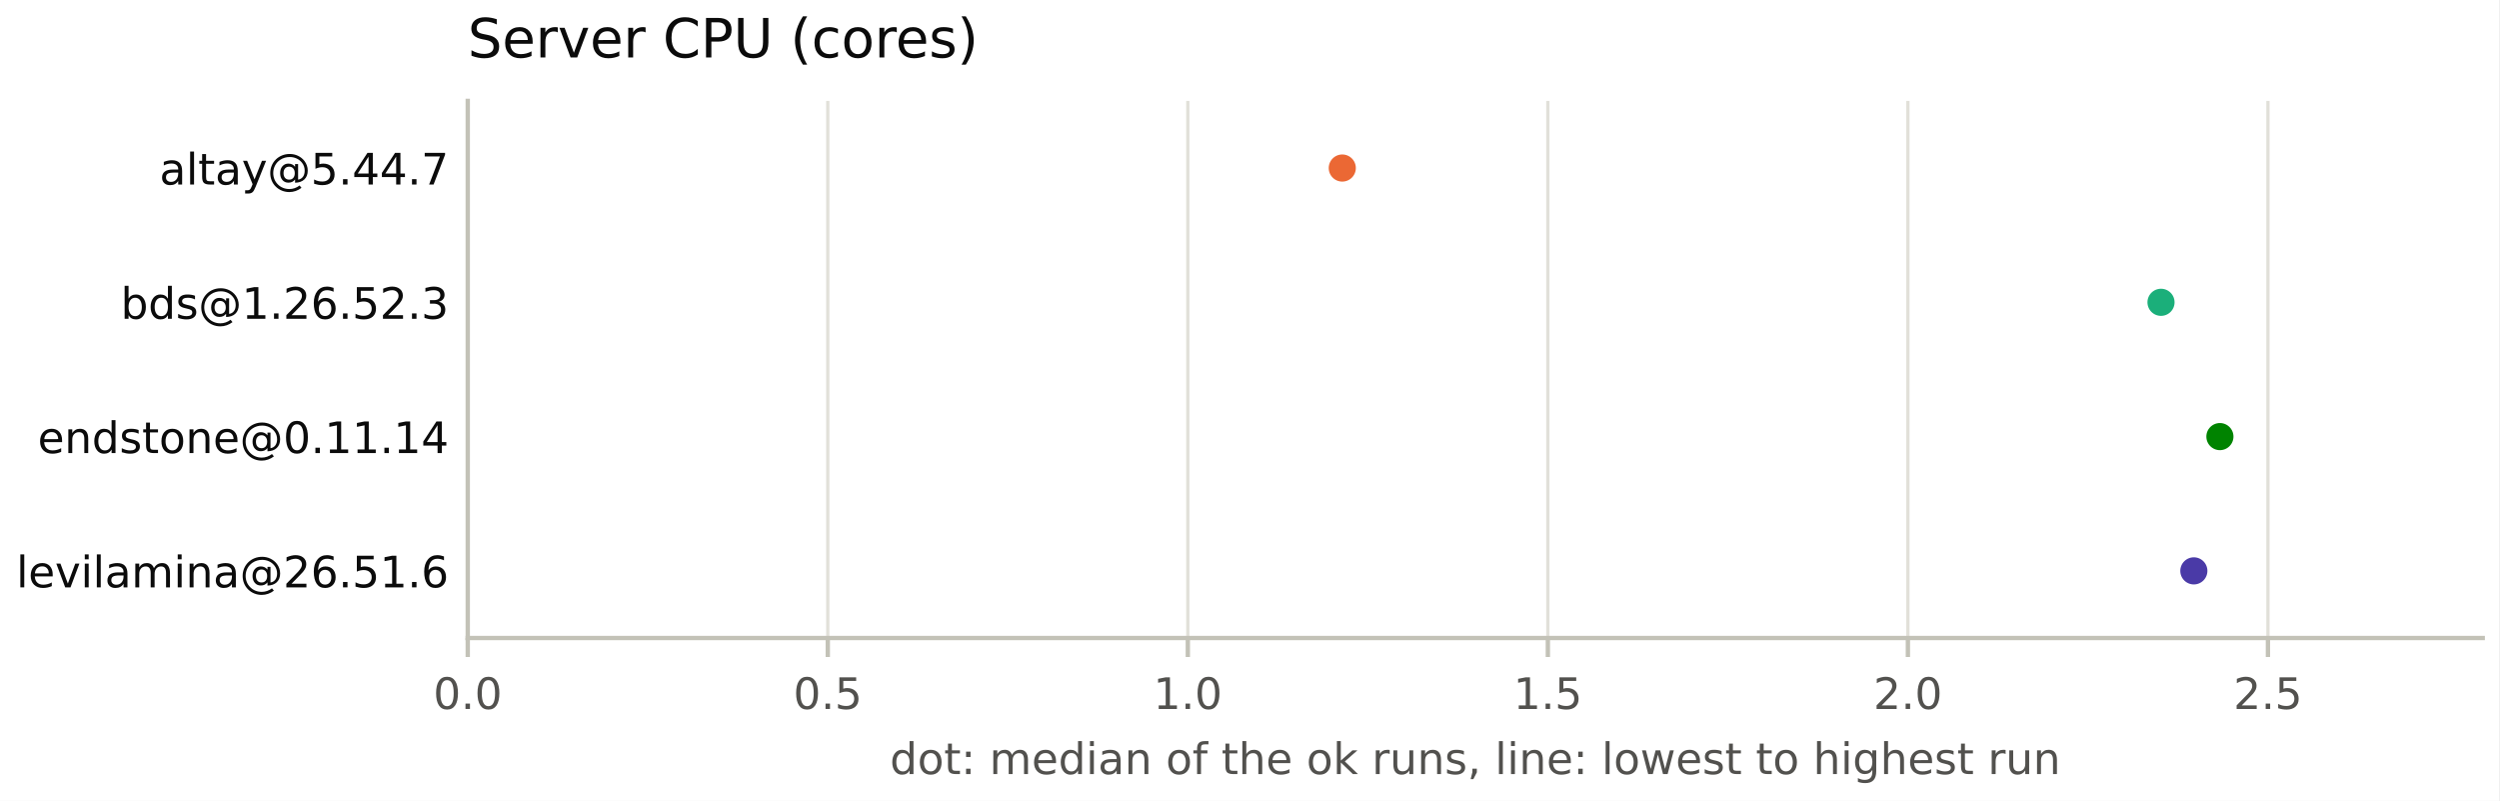
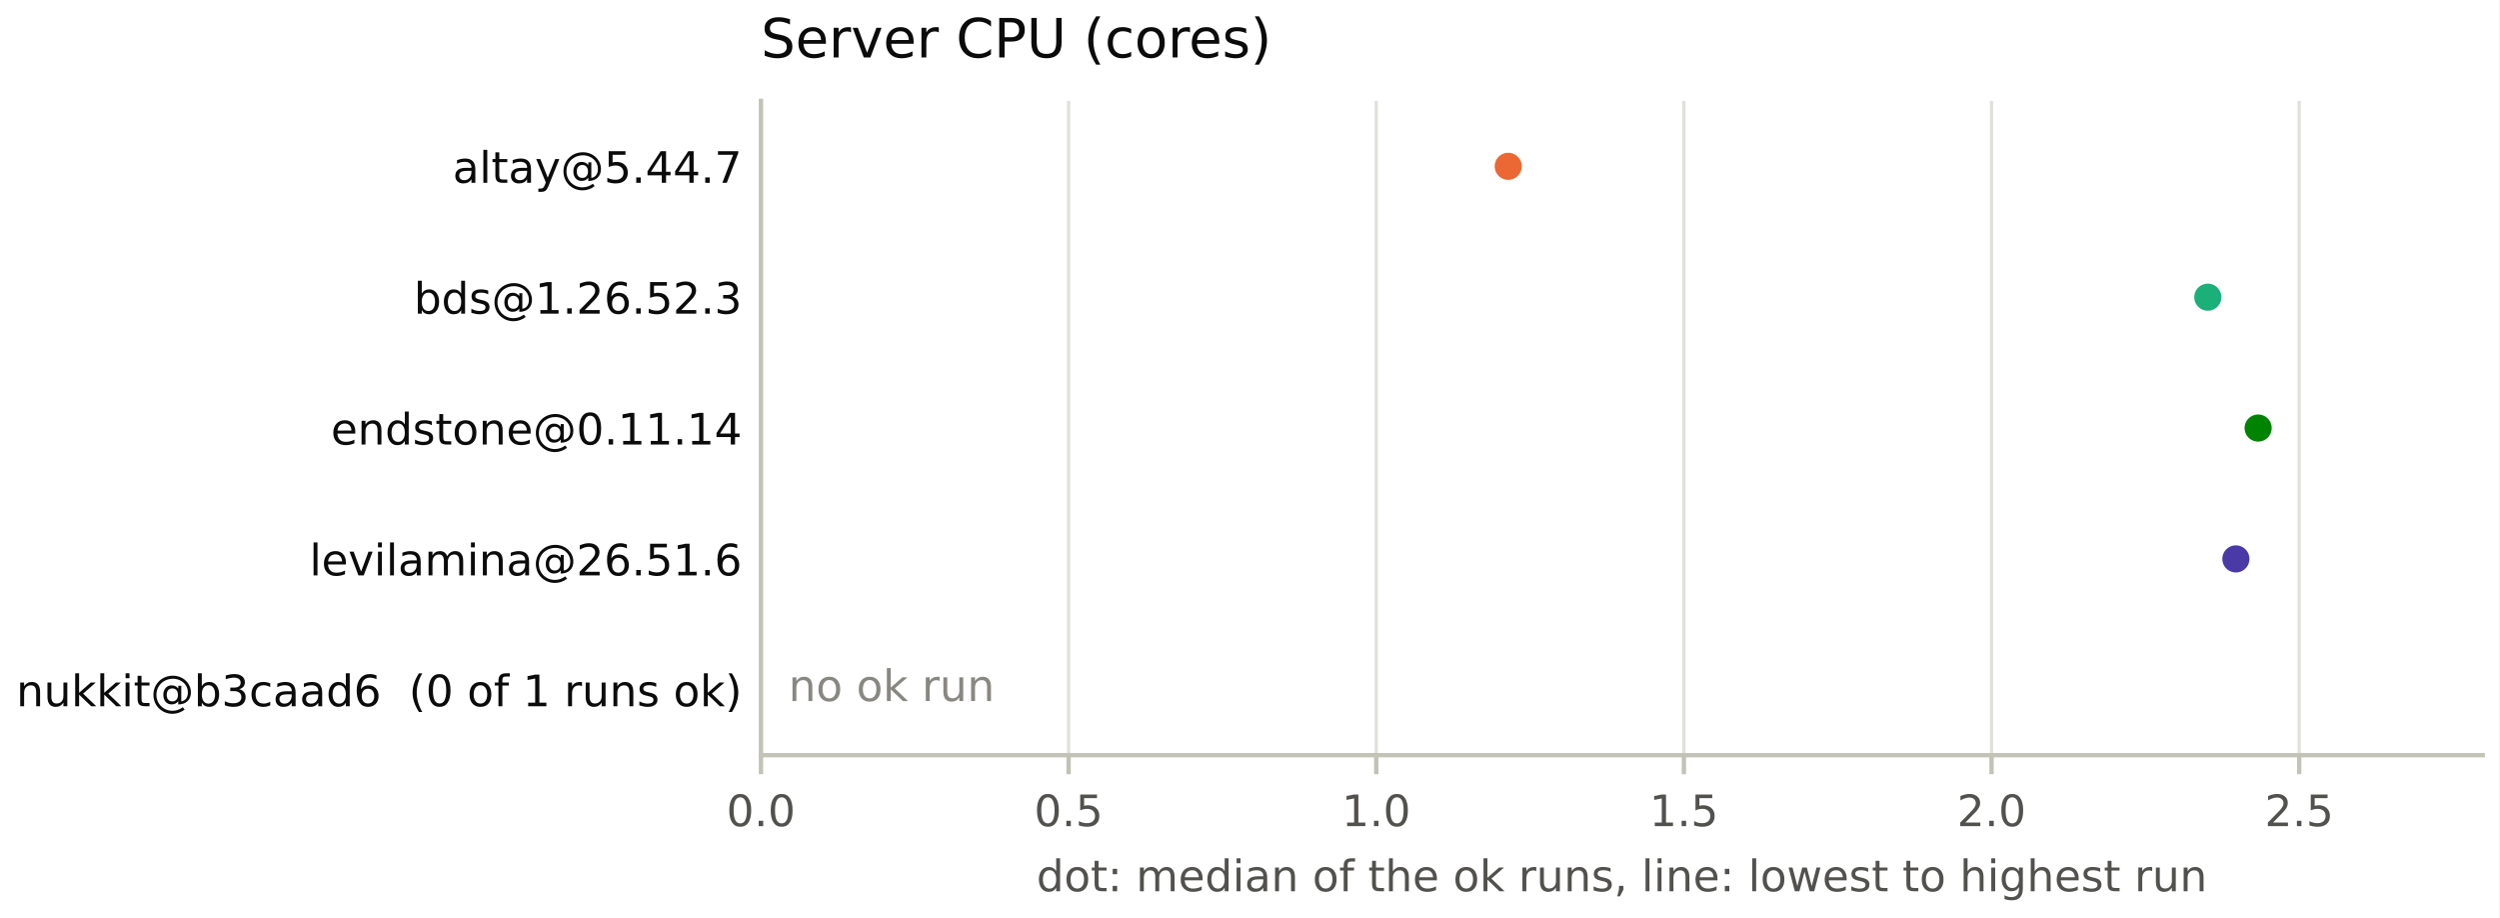
- <svg xmlns="http://www.w3.org/2000/svg" xmlns:xlink="http://www.w3.org/1999/xlink" width="460.8pt" height="147.6pt" viewBox="0 0 460.8 147.6" version="1.1">
+ <svg xmlns="http://www.w3.org/2000/svg" xmlns:xlink="http://www.w3.org/1999/xlink" width="460.8pt" height="169.2pt" viewBox="0 0 460.8 169.2" version="1.1">
  <defs>
    <style type="text/css">*{stroke-linejoin: round; stroke-linecap: butt}</style>
  </defs>
  <g id="figure_1">
    <g id="patch_1">
-       <path d="M 0 147.6  L 460.8 147.6  L 460.8 0  L 0 0  z " style="fill: #ffffff" />
+       <path d="M 0 169.2  L 460.8 169.2  L 460.8 0  L 0 0  z " style="fill: #ffffff" />
    </g>
    <g id="axes_1">
      <g id="patch_2">
-         <path d="M 86.25 117.599  L 457.8 117.599  L 457.8 18.598  L 86.25 18.598  z " style="fill: #ffffff" />
+         <path d="M 140.318 139.199  L 457.8 139.199  L 457.8 18.598  L 140.318 18.598  z " style="fill: #ffffff" />
      </g>
      <g id="matplotlib.axis_1">
        <g id="xtick_1">
          <g id="line2d_1">
-             <path d="M 86.25 117.599  L 86.25 18.598  " clip-path="url(#pf6210214ea)" style="fill: none; stroke: #e1e0d9; stroke-width: 0.6; stroke-linecap: square" />
+             <path d="M 140.318 139.199  L 140.318 18.598  " clip-path="url(#p88ed286b97)" style="fill: none; stroke: #e1e0d9; stroke-width: 0.6; stroke-linecap: square" />
          </g>
          <g id="line2d_2">
            <defs>
-               <path id="m7202a39d6b" d="M 0 0  L 0 3.5  " style="stroke: #c3c2b7; stroke-width: 0.8" />
+               <path id="mf6c48a266a" d="M 0 0  L 0 3.5  " style="stroke: #c3c2b7; stroke-width: 0.8" />
            </defs>
            <g>
-               <use xlink:href="#m7202a39d6b" x="86.25" y="117.599" style="fill: #c3c2b7; stroke: #c3c2b7; stroke-width: 0.8" />
+               <use xlink:href="#mf6c48a266a" x="140.318" y="139.199" style="fill: #c3c2b7; stroke: #c3c2b7; stroke-width: 0.8" />
            </g>
          </g>
          <g id="text_1">
-             <g style="fill: #52514e" transform="translate(79.88899 130.6773) scale(0.08 -0.08)">
+             <g style="fill: #52514e" transform="translate(133.9565 152.2773) scale(0.08 -0.08)">
              <defs>
                <path id="DejaVuSans-13" d="M 2034 4250  Q 1547 4250 1301 3770  Q 1056 3291 1056 2328  Q 1056 1369 1301 889  Q 1547 409 2034 409  Q 2525 409 2770 889  Q 3016 1369 3016 2328  Q 3016 3291 2770 3770  Q 2525 4250 2034 4250  z M 2034 4750  Q 2819 4750 3233 4129  Q 3647 3509 3647 2328  Q 3647 1150 3233 529  Q 2819 -91 2034 -91  Q 1250 -91 836 529  Q 422 1150 422 2328  Q 422 3509 836 4129  Q 1250 4750 2034 4750  z " transform="scale(0.015625)" />
                <path id="DejaVuSans-11" d="M 684 794  L 1344 794  L 1344 0  L 684 0  L 684 794  z " transform="scale(0.015625)" />
              </defs>
              <use xlink:href="#DejaVuSans-13" />
              <use xlink:href="#DejaVuSans-11" transform="translate(63.625 0)" />
              <use xlink:href="#DejaVuSans-13" transform="translate(95.40625 0)" />
            </g>
          </g>
        </g>
        <g id="xtick_2">
          <g id="line2d_3">
-             <path d="M 152.639 117.599  L 152.639 18.598  " clip-path="url(#pf6210214ea)" style="fill: none; stroke: #e1e0d9; stroke-width: 0.6; stroke-linecap: square" />
+             <path d="M 197.046 139.199  L 197.046 18.598  " clip-path="url(#p88ed286b97)" style="fill: none; stroke: #e1e0d9; stroke-width: 0.6; stroke-linecap: square" />
          </g>
          <g id="line2d_4">
            <g>
-               <use xlink:href="#m7202a39d6b" x="152.639" y="117.599" style="fill: #c3c2b7; stroke: #c3c2b7; stroke-width: 0.8" />
+               <use xlink:href="#mf6c48a266a" x="197.046" y="139.199" style="fill: #c3c2b7; stroke: #c3c2b7; stroke-width: 0.8" />
            </g>
          </g>
          <g id="text_2">
-             <g style="fill: #52514e" transform="translate(146.2775 130.6773) scale(0.08 -0.08)">
+             <g style="fill: #52514e" transform="translate(190.6843 152.2773) scale(0.08 -0.08)">
              <defs>
                <path id="DejaVuSans-18" d="M 691 4666  L 3169 4666  L 3169 4134  L 1269 4134  L 1269 2991  Q 1406 3038 1543 3061  Q 1681 3084 1819 3084  Q 2600 3084 3056 2656  Q 3513 2228 3513 1497  Q 3513 744 3044 326  Q 2575 -91 1722 -91  Q 1428 -91 1123 -41  Q 819 9 494 109  L 494 744  Q 775 591 1075 516  Q 1375 441 1709 441  Q 2250 441 2565 725  Q 2881 1009 2881 1497  Q 2881 1984 2565 2268  Q 2250 2553 1709 2553  Q 1456 2553 1204 2497  Q 953 2441 691 2322  L 691 4666  z " transform="scale(0.015625)" />
              </defs>
              <use xlink:href="#DejaVuSans-13" />
              <use xlink:href="#DejaVuSans-11" transform="translate(63.625 0)" />
              <use xlink:href="#DejaVuSans-18" transform="translate(95.40625 0)" />
            </g>
          </g>
        </g>
        <g id="xtick_3">
          <g id="line2d_5">
-             <path d="M 219.027 117.599  L 219.027 18.598  " clip-path="url(#pf6210214ea)" style="fill: none; stroke: #e1e0d9; stroke-width: 0.6; stroke-linecap: square" />
+             <path d="M 253.773 139.199  L 253.773 18.598  " clip-path="url(#p88ed286b97)" style="fill: none; stroke: #e1e0d9; stroke-width: 0.6; stroke-linecap: square" />
          </g>
          <g id="line2d_6">
            <g>
-               <use xlink:href="#m7202a39d6b" x="219.027" y="117.599" style="fill: #c3c2b7; stroke: #c3c2b7; stroke-width: 0.8" />
+               <use xlink:href="#mf6c48a266a" x="253.773" y="139.199" style="fill: #c3c2b7; stroke: #c3c2b7; stroke-width: 0.8" />
            </g>
          </g>
          <g id="text_3">
-             <g style="fill: #52514e" transform="translate(212.6661 130.6773) scale(0.08 -0.08)">
+             <g style="fill: #52514e" transform="translate(247.412 152.2773) scale(0.08 -0.08)">
              <defs>
                <path id="DejaVuSans-14" d="M 794 531  L 1825 531  L 1825 4091  L 703 3866  L 703 4441  L 1819 4666  L 2450 4666  L 2450 531  L 3481 531  L 3481 0  L 794 0  L 794 531  z " transform="scale(0.015625)" />
              </defs>
              <use xlink:href="#DejaVuSans-14" />
              <use xlink:href="#DejaVuSans-11" transform="translate(63.625 0)" />
              <use xlink:href="#DejaVuSans-13" transform="translate(95.40625 0)" />
            </g>
          </g>
        </g>
        <g id="xtick_4">
          <g id="line2d_7">
-             <path d="M 285.416 117.599  L 285.416 18.598  " clip-path="url(#pf6210214ea)" style="fill: none; stroke: #e1e0d9; stroke-width: 0.6; stroke-linecap: square" />
+             <path d="M 310.501 139.199  L 310.501 18.598  " clip-path="url(#p88ed286b97)" style="fill: none; stroke: #e1e0d9; stroke-width: 0.6; stroke-linecap: square" />
          </g>
          <g id="line2d_8">
            <g>
-               <use xlink:href="#m7202a39d6b" x="285.416" y="117.599" style="fill: #c3c2b7; stroke: #c3c2b7; stroke-width: 0.8" />
+               <use xlink:href="#mf6c48a266a" x="310.501" y="139.199" style="fill: #c3c2b7; stroke: #c3c2b7; stroke-width: 0.8" />
            </g>
          </g>
          <g id="text_4">
-             <g style="fill: #52514e" transform="translate(279.0547 130.6773) scale(0.08 -0.08)">
+             <g style="fill: #52514e" transform="translate(304.1398 152.2773) scale(0.08 -0.08)">
              <use xlink:href="#DejaVuSans-14" />
              <use xlink:href="#DejaVuSans-11" transform="translate(63.625 0)" />
              <use xlink:href="#DejaVuSans-18" transform="translate(95.40625 0)" />
            </g>
          </g>
        </g>
        <g id="xtick_5">
          <g id="line2d_9">
-             <path d="M 351.804 117.599  L 351.804 18.598  " clip-path="url(#pf6210214ea)" style="fill: none; stroke: #e1e0d9; stroke-width: 0.6; stroke-linecap: square" />
+             <path d="M 367.229 139.199  L 367.229 18.598  " clip-path="url(#p88ed286b97)" style="fill: none; stroke: #e1e0d9; stroke-width: 0.6; stroke-linecap: square" />
          </g>
          <g id="line2d_10">
            <g>
-               <use xlink:href="#m7202a39d6b" x="351.804" y="117.599" style="fill: #c3c2b7; stroke: #c3c2b7; stroke-width: 0.8" />
+               <use xlink:href="#mf6c48a266a" x="367.229" y="139.199" style="fill: #c3c2b7; stroke: #c3c2b7; stroke-width: 0.8" />
            </g>
          </g>
          <g id="text_5">
-             <g style="fill: #52514e" transform="translate(345.4432 130.6773) scale(0.08 -0.08)">
+             <g style="fill: #52514e" transform="translate(360.8675 152.2773) scale(0.08 -0.08)">
              <defs>
                <path id="DejaVuSans-15" d="M 1228 531  L 3431 531  L 3431 0  L 469 0  L 469 531  Q 828 903 1448 1529  Q 2069 2156 2228 2338  Q 2531 2678 2651 2914  Q 2772 3150 2772 3378  Q 2772 3750 2511 3984  Q 2250 4219 1831 4219  Q 1534 4219 1204 4116  Q 875 4013 500 3803  L 500 4441  Q 881 4594 1212 4672  Q 1544 4750 1819 4750  Q 2544 4750 2975 4387  Q 3406 4025 3406 3419  Q 3406 3131 3298 2873  Q 3191 2616 2906 2266  Q 2828 2175 2409 1742  Q 1991 1309 1228 531  z " transform="scale(0.015625)" />
              </defs>
              <use xlink:href="#DejaVuSans-15" />
              <use xlink:href="#DejaVuSans-11" transform="translate(63.625 0)" />
              <use xlink:href="#DejaVuSans-13" transform="translate(95.40625 0)" />
            </g>
          </g>
        </g>
        <g id="xtick_6">
          <g id="line2d_11">
-             <path d="M 418.193 117.599  L 418.193 18.598  " clip-path="url(#pf6210214ea)" style="fill: none; stroke: #e1e0d9; stroke-width: 0.6; stroke-linecap: square" />
+             <path d="M 423.957 139.199  L 423.957 18.598  " clip-path="url(#p88ed286b97)" style="fill: none; stroke: #e1e0d9; stroke-width: 0.6; stroke-linecap: square" />
          </g>
          <g id="line2d_12">
            <g>
-               <use xlink:href="#m7202a39d6b" x="418.193" y="117.599" style="fill: #c3c2b7; stroke: #c3c2b7; stroke-width: 0.8" />
+               <use xlink:href="#mf6c48a266a" x="423.957" y="139.199" style="fill: #c3c2b7; stroke: #c3c2b7; stroke-width: 0.8" />
            </g>
          </g>
          <g id="text_6">
-             <g style="fill: #52514e" transform="translate(411.8318 130.6773) scale(0.08 -0.08)">
+             <g style="fill: #52514e" transform="translate(417.5953 152.2773) scale(0.08 -0.08)">
              <use xlink:href="#DejaVuSans-15" />
              <use xlink:href="#DejaVuSans-11" transform="translate(63.625 0)" />
              <use xlink:href="#DejaVuSans-18" transform="translate(95.40625 0)" />
            </g>
          </g>
        </g>
        <g id="text_7">
-           <g style="fill: #52514e" transform="translate(164.0894 142.6779) scale(0.08 -0.08)">
+           <g style="fill: #52514e" transform="translate(191.1231 164.2779) scale(0.08 -0.08)">
            <defs>
              <path id="DejaVuSans-47" d="M 2906 2969  L 2906 4863  L 3481 4863  L 3481 0  L 2906 0  L 2906 525  Q 2725 213 2448 61  Q 2172 -91 1784 -91  Q 1150 -91 751 415  Q 353 922 353 1747  Q 353 2572 751 3078  Q 1150 3584 1784 3584  Q 2172 3584 2448 3432  Q 2725 3281 2906 2969  z M 947 1747  Q 947 1113 1208 752  Q 1469 391 1925 391  Q 2381 391 2643 752  Q 2906 1113 2906 1747  Q 2906 2381 2643 2742  Q 2381 3103 1925 3103  Q 1469 3103 1208 2742  Q 947 2381 947 1747  z " transform="scale(0.015625)" />
              <path id="DejaVuSans-52" d="M 1959 3097  Q 1497 3097 1228 2736  Q 959 2375 959 1747  Q 959 1119 1226 758  Q 1494 397 1959 397  Q 2419 397 2687 759  Q 2956 1122 2956 1747  Q 2956 2369 2687 2733  Q 2419 3097 1959 3097  z M 1959 3584  Q 2709 3584 3137 3096  Q 3566 2609 3566 1747  Q 3566 888 3137 398  Q 2709 -91 1959 -91  Q 1206 -91 779 398  Q 353 888 353 1747  Q 353 2609 779 3096  Q 1206 3584 1959 3584  z " transform="scale(0.015625)" />
              <path id="DejaVuSans-57" d="M 1172 4494  L 1172 3500  L 2356 3500  L 2356 3053  L 1172 3053  L 1172 1153  Q 1172 725 1289 603  Q 1406 481 1766 481  L 2356 481  L 2356 0  L 1766 0  Q 1100 0 847 248  Q 594 497 594 1153  L 594 3053  L 172 3053  L 172 3500  L 594 3500  L 594 4494  L 1172 4494  z " transform="scale(0.015625)" />
              <path id="DejaVuSans-1d" d="M 750 794  L 1409 794  L 1409 0  L 750 0  L 750 794  z M 750 3309  L 1409 3309  L 1409 2516  L 750 2516  L 750 3309  z " transform="scale(0.015625)" />
              <path id="DejaVuSans-3" transform="scale(0.015625)" />
              <path id="DejaVuSans-50" d="M 3328 2828  Q 3544 3216 3844 3400  Q 4144 3584 4550 3584  Q 5097 3584 5394 3201  Q 5691 2819 5691 2113  L 5691 0  L 5113 0  L 5113 2094  Q 5113 2597 4934 2840  Q 4756 3084 4391 3084  Q 3944 3084 3684 2787  Q 3425 2491 3425 1978  L 3425 0  L 2847 0  L 2847 2094  Q 2847 2600 2669 2842  Q 2491 3084 2119 3084  Q 1678 3084 1418 2786  Q 1159 2488 1159 1978  L 1159 0  L 581 0  L 581 3500  L 1159 3500  L 1159 2956  Q 1356 3278 1631 3431  Q 1906 3584 2284 3584  Q 2666 3584 2933 3390  Q 3200 3197 3328 2828  z " transform="scale(0.015625)" />
              <path id="DejaVuSans-48" d="M 3597 1894  L 3597 1613  L 953 1613  Q 991 1019 1311 708  Q 1631 397 2203 397  Q 2534 397 2845 478  Q 3156 559 3463 722  L 3463 178  Q 3153 47 2828 -22  Q 2503 -91 2169 -91  Q 1331 -91 842 396  Q 353 884 353 1716  Q 353 2575 817 3079  Q 1281 3584 2069 3584  Q 2775 3584 3186 3129  Q 3597 2675 3597 1894  z M 3022 2063  Q 3016 2534 2758 2815  Q 2500 3097 2075 3097  Q 1594 3097 1305 2825  Q 1016 2553 972 2059  L 3022 2063  z " transform="scale(0.015625)" />
              <path id="DejaVuSans-4c" d="M 603 3500  L 1178 3500  L 1178 0  L 603 0  L 603 3500  z M 603 4863  L 1178 4863  L 1178 4134  L 603 4134  L 603 4863  z " transform="scale(0.015625)" />
              <path id="DejaVuSans-44" d="M 2194 1759  Q 1497 1759 1228 1600  Q 959 1441 959 1056  Q 959 750 1161 570  Q 1363 391 1709 391  Q 2188 391 2477 730  Q 2766 1069 2766 1631  L 2766 1759  L 2194 1759  z M 3341 1997  L 3341 0  L 2766 0  L 2766 531  Q 2569 213 2275 61  Q 1981 -91 1556 -91  Q 1019 -91 701 211  Q 384 513 384 1019  Q 384 1609 779 1909  Q 1175 2209 1959 2209  L 2766 2209  L 2766 2266  Q 2766 2663 2505 2880  Q 2244 3097 1772 3097  Q 1472 3097 1187 3025  Q 903 2953 641 2809  L 641 3341  Q 956 3463 1253 3523  Q 1550 3584 1831 3584  Q 2591 3584 2966 3190  Q 3341 2797 3341 1997  z " transform="scale(0.015625)" />
              <path id="DejaVuSans-51" d="M 3513 2113  L 3513 0  L 2938 0  L 2938 2094  Q 2938 2591 2744 2837  Q 2550 3084 2163 3084  Q 1697 3084 1428 2787  Q 1159 2491 1159 1978  L 1159 0  L 581 0  L 581 3500  L 1159 3500  L 1159 2956  Q 1366 3272 1645 3428  Q 1925 3584 2291 3584  Q 2894 3584 3203 3211  Q 3513 2838 3513 2113  z " transform="scale(0.015625)" />
              <path id="DejaVuSans-49" d="M 2375 4863  L 2375 4384  L 1825 4384  Q 1516 4384 1395 4259  Q 1275 4134 1275 3809  L 1275 3500  L 2222 3500  L 2222 3053  L 1275 3053  L 1275 0  L 697 0  L 697 3053  L 147 3053  L 147 3500  L 697 3500  L 697 3744  Q 697 4328 969 4595  Q 1241 4863 1831 4863  L 2375 4863  z " transform="scale(0.015625)" />
              <path id="DejaVuSans-4b" d="M 3513 2113  L 3513 0  L 2938 0  L 2938 2094  Q 2938 2591 2744 2837  Q 2550 3084 2163 3084  Q 1697 3084 1428 2787  Q 1159 2491 1159 1978  L 1159 0  L 581 0  L 581 4863  L 1159 4863  L 1159 2956  Q 1366 3272 1645 3428  Q 1925 3584 2291 3584  Q 2894 3584 3203 3211  Q 3513 2838 3513 2113  z " transform="scale(0.015625)" />
              <path id="DejaVuSans-4e" d="M 581 4863  L 1159 4863  L 1159 1991  L 2875 3500  L 3609 3500  L 1753 1863  L 3688 0  L 2938 0  L 1159 1709  L 1159 0  L 581 0  L 581 4863  z " transform="scale(0.015625)" />
              <path id="DejaVuSans-55" d="M 2631 2963  Q 2534 3019 2420 3045  Q 2306 3072 2169 3072  Q 1681 3072 1420 2755  Q 1159 2438 1159 1844  L 1159 0  L 581 0  L 581 3500  L 1159 3500  L 1159 2956  Q 1341 3275 1631 3429  Q 1922 3584 2338 3584  Q 2397 3584 2469 3576  Q 2541 3569 2628 3553  L 2631 2963  z " transform="scale(0.015625)" />
              <path id="DejaVuSans-58" d="M 544 1381  L 544 3500  L 1119 3500  L 1119 1403  Q 1119 906 1312 657  Q 1506 409 1894 409  Q 2359 409 2629 706  Q 2900 1003 2900 1516  L 2900 3500  L 3475 3500  L 3475 0  L 2900 0  L 2900 538  Q 2691 219 2414 64  Q 2138 -91 1772 -91  Q 1169 -91 856 284  Q 544 659 544 1381  z M 1991 3584  L 1991 3584  z " transform="scale(0.015625)" />
              <path id="DejaVuSans-56" d="M 2834 3397  L 2834 2853  Q 2591 2978 2328 3040  Q 2066 3103 1784 3103  Q 1356 3103 1142 2972  Q 928 2841 928 2578  Q 928 2378 1081 2264  Q 1234 2150 1697 2047  L 1894 2003  Q 2506 1872 2764 1633  Q 3022 1394 3022 966  Q 3022 478 2636 193  Q 2250 -91 1575 -91  Q 1294 -91 989 -36  Q 684 19 347 128  L 347 722  Q 666 556 975 473  Q 1284 391 1588 391  Q 1994 391 2212 530  Q 2431 669 2431 922  Q 2431 1156 2273 1281  Q 2116 1406 1581 1522  L 1381 1569  Q 847 1681 609 1914  Q 372 2147 372 2553  Q 372 3047 722 3315  Q 1072 3584 1716 3584  Q 2034 3584 2315 3537  Q 2597 3491 2834 3397  z " transform="scale(0.015625)" />
              <path id="DejaVuSans-f" d="M 750 794  L 1409 794  L 1409 256  L 897 -744  L 494 -744  L 750 256  L 750 794  z " transform="scale(0.015625)" />
              <path id="DejaVuSans-4f" d="M 603 4863  L 1178 4863  L 1178 0  L 603 0  L 603 4863  z " transform="scale(0.015625)" />
              <path id="DejaVuSans-5a" d="M 269 3500  L 844 3500  L 1563 769  L 2278 3500  L 2956 3500  L 3675 769  L 4391 3500  L 4966 3500  L 4050 0  L 3372 0  L 2619 2869  L 1863 0  L 1184 0  L 269 3500  z " transform="scale(0.015625)" />
              <path id="DejaVuSans-4a" d="M 2906 1791  Q 2906 2416 2648 2759  Q 2391 3103 1925 3103  Q 1463 3103 1205 2759  Q 947 2416 947 1791  Q 947 1169 1205 825  Q 1463 481 1925 481  Q 2391 481 2648 825  Q 2906 1169 2906 1791  z M 3481 434  Q 3481 -459 3084 -895  Q 2688 -1331 1869 -1331  Q 1566 -1331 1297 -1286  Q 1028 -1241 775 -1147  L 775 -588  Q 1028 -725 1275 -790  Q 1522 -856 1778 -856  Q 2344 -856 2625 -561  Q 2906 -266 2906 331  L 2906 616  Q 2728 306 2450 153  Q 2172 0 1784 0  Q 1141 0 747 490  Q 353 981 353 1791  Q 353 2603 747 3093  Q 1141 3584 1784 3584  Q 2172 3584 2450 3431  Q 2728 3278 2906 2969  L 2906 3500  L 3481 3500  L 3481 434  z " transform="scale(0.015625)" />
            </defs>
            <use xlink:href="#DejaVuSans-47" />
            <use xlink:href="#DejaVuSans-52" transform="translate(63.48438 0)" />
            <use xlink:href="#DejaVuSans-57" transform="translate(124.6719 0)" />
            <use xlink:href="#DejaVuSans-1d" transform="translate(163.875 0)" />
            <use xlink:href="#DejaVuSans-3" transform="translate(197.5625 0)" />
            <use xlink:href="#DejaVuSans-50" transform="translate(229.3438 0)" />
            <use xlink:href="#DejaVuSans-48" transform="translate(326.75 0)" />
            <use xlink:href="#DejaVuSans-47" transform="translate(388.2812 0)" />
            <use xlink:href="#DejaVuSans-4c" transform="translate(451.7656 0)" />
            <use xlink:href="#DejaVuSans-44" transform="translate(479.5469 0)" />
            <use xlink:href="#DejaVuSans-51" transform="translate(540.8281 0)" />
            <use xlink:href="#DejaVuSans-3" transform="translate(604.2031 0)" />
            <use xlink:href="#DejaVuSans-52" transform="translate(635.9844 0)" />
            <use xlink:href="#DejaVuSans-49" transform="translate(697.1719 0)" />
            <use xlink:href="#DejaVuSans-3" transform="translate(732.375 0)" />
            <use xlink:href="#DejaVuSans-57" transform="translate(764.1562 0)" />
            <use xlink:href="#DejaVuSans-4b" transform="translate(803.3594 0)" />
            <use xlink:href="#DejaVuSans-48" transform="translate(866.7344 0)" />
            <use xlink:href="#DejaVuSans-3" transform="translate(928.2656 0)" />
            <use xlink:href="#DejaVuSans-52" transform="translate(960.0469 0)" />
            <use xlink:href="#DejaVuSans-4e" transform="translate(1021.234 0)" />
            <use xlink:href="#DejaVuSans-3" transform="translate(1079.141 0)" />
            <use xlink:href="#DejaVuSans-55" transform="translate(1110.922 0)" />
            <use xlink:href="#DejaVuSans-58" transform="translate(1152.031 0)" />
            <use xlink:href="#DejaVuSans-51" transform="translate(1215.406 0)" />
            <use xlink:href="#DejaVuSans-56" transform="translate(1278.781 0)" />
            <use xlink:href="#DejaVuSans-f" transform="translate(1330.875 0)" />
            <use xlink:href="#DejaVuSans-3" transform="translate(1362.656 0)" />
            <use xlink:href="#DejaVuSans-4f" transform="translate(1394.438 0)" />
            <use xlink:href="#DejaVuSans-4c" transform="translate(1422.219 0)" />
            <use xlink:href="#DejaVuSans-51" transform="translate(1450 0)" />
            <use xlink:href="#DejaVuSans-48" transform="translate(1513.375 0)" />
            <use xlink:href="#DejaVuSans-1d" transform="translate(1574.906 0)" />
            <use xlink:href="#DejaVuSans-3" transform="translate(1608.594 0)" />
            <use xlink:href="#DejaVuSans-4f" transform="translate(1640.375 0)" />
            <use xlink:href="#DejaVuSans-52" transform="translate(1668.156 0)" />
            <use xlink:href="#DejaVuSans-5a" transform="translate(1729.344 0)" />
            <use xlink:href="#DejaVuSans-48" transform="translate(1811.125 0)" />
            <use xlink:href="#DejaVuSans-56" transform="translate(1872.656 0)" />
            <use xlink:href="#DejaVuSans-57" transform="translate(1924.75 0)" />
            <use xlink:href="#DejaVuSans-3" transform="translate(1963.953 0)" />
            <use xlink:href="#DejaVuSans-57" transform="translate(1995.734 0)" />
            <use xlink:href="#DejaVuSans-52" transform="translate(2034.938 0)" />
            <use xlink:href="#DejaVuSans-3" transform="translate(2096.125 0)" />
            <use xlink:href="#DejaVuSans-4b" transform="translate(2127.906 0)" />
            <use xlink:href="#DejaVuSans-4c" transform="translate(2191.281 0)" />
            <use xlink:href="#DejaVuSans-4a" transform="translate(2219.062 0)" />
            <use xlink:href="#DejaVuSans-4b" transform="translate(2282.547 0)" />
            <use xlink:href="#DejaVuSans-48" transform="translate(2345.922 0)" />
            <use xlink:href="#DejaVuSans-56" transform="translate(2407.453 0)" />
            <use xlink:href="#DejaVuSans-57" transform="translate(2459.547 0)" />
            <use xlink:href="#DejaVuSans-3" transform="translate(2498.75 0)" />
            <use xlink:href="#DejaVuSans-55" transform="translate(2530.531 0)" />
            <use xlink:href="#DejaVuSans-58" transform="translate(2571.641 0)" />
            <use xlink:href="#DejaVuSans-51" transform="translate(2635.016 0)" />
          </g>
        </g>
      </g>
      <g id="matplotlib.axis_2">
        <g id="ytick_1">
          <g id="line2d_13" />
          <g id="text_8">
-             <g style="fill: #0b0b0b" transform="translate(29.40649 34.01243) scale(0.08 -0.08)">
+             <g style="fill: #0b0b0b" transform="translate(83.47399 33.6974) scale(0.08 -0.08)">
              <defs>
                <path id="DejaVuSans-5c" d="M 2059 -325  Q 1816 -950 1584 -1140  Q 1353 -1331 966 -1331  L 506 -1331  L 506 -850  L 844 -850  Q 1081 -850 1212 -737  Q 1344 -625 1503 -206  L 1606 56  L 191 3500  L 800 3500  L 1894 763  L 2988 3500  L 3597 3500  L 2059 -325  z " transform="scale(0.015625)" />
                <path id="DejaVuSans-23" d="M 2381 1678  Q 2381 1231 2603 976  Q 2825 722 3213 722  Q 3597 722 3817 978  Q 4038 1234 4038 1678  Q 4038 2116 3813 2373  Q 3588 2631 3206 2631  Q 2828 2631 2604 2375  Q 2381 2119 2381 1678  z M 4084 744  Q 3897 503 3655 389  Q 3413 275 3091 275  Q 2553 275 2217 664  Q 1881 1053 1881 1678  Q 1881 2303 2218 2693  Q 2556 3084 3091 3084  Q 3413 3084 3656 2967  Q 3900 2850 4084 2613  L 4084 3022  L 4531 3022  L 4531 722  Q 4988 791 5245 1139  Q 5503 1488 5503 2041  Q 5503 2375 5404 2669  Q 5306 2963 5106 3213  Q 4781 3622 4314 3839  Q 3847 4056 3297 4056  Q 2913 4056 2559 3954  Q 2206 3853 1906 3653  Q 1416 3334 1139 2817  Q 863 2300 863 1697  Q 863 1200 1042 765  Q 1222 331 1563 0  Q 1891 -325 2322 -495  Q 2753 -666 3244 -666  Q 3647 -666 4036 -530  Q 4425 -394 4750 -141  L 5031 -488  Q 4641 -791 4180 -952  Q 3719 -1113 3244 -1113  Q 2666 -1113 2153 -908  Q 1641 -703 1241 -313  Q 841 78 631 592  Q 422 1106 422 1697  Q 422 2266 634 2781  Q 847 3297 1241 3688  Q 1644 4084 2172 4295  Q 2700 4506 3291 4506  Q 3953 4506 4520 4234  Q 5088 3963 5472 3463  Q 5706 3156 5829 2797  Q 5953 2438 5953 2053  Q 5953 1231 5456 756  Q 4959 281 4084 263  L 4084 744  z " transform="scale(0.015625)" />
                <path id="DejaVuSans-17" d="M 2419 4116  L 825 1625  L 2419 1625  L 2419 4116  z M 2253 4666  L 3047 4666  L 3047 1625  L 3713 1625  L 3713 1100  L 3047 1100  L 3047 0  L 2419 0  L 2419 1100  L 313 1100  L 313 1709  L 2253 4666  z " transform="scale(0.015625)" />
                <path id="DejaVuSans-1a" d="M 525 4666  L 3525 4666  L 3525 4397  L 1831 0  L 1172 0  L 2766 4134  L 525 4134  L 525 4666  z " transform="scale(0.015625)" />
              </defs>
              <use xlink:href="#DejaVuSans-44" />
              <use xlink:href="#DejaVuSans-4f" transform="translate(61.28125 0)" />
              <use xlink:href="#DejaVuSans-57" transform="translate(89.0625 0)" />
              <use xlink:href="#DejaVuSans-44" transform="translate(128.2656 0)" />
              <use xlink:href="#DejaVuSans-5c" transform="translate(189.5469 0)" />
              <use xlink:href="#DejaVuSans-23" transform="translate(248.7344 0)" />
              <use xlink:href="#DejaVuSans-18" transform="translate(348.7344 0)" />
              <use xlink:href="#DejaVuSans-11" transform="translate(412.3594 0)" />
              <use xlink:href="#DejaVuSans-17" transform="translate(444.1406 0)" />
              <use xlink:href="#DejaVuSans-17" transform="translate(507.7656 0)" />
              <use xlink:href="#DejaVuSans-11" transform="translate(571.3906 0)" />
              <use xlink:href="#DejaVuSans-1a" transform="translate(603.1719 0)" />
            </g>
          </g>
        </g>
        <g id="ytick_2">
          <g id="line2d_14" />
          <g id="text_9">
-             <g style="fill: #0b0b0b" transform="translate(22.25774 58.76274) scale(0.08 -0.08)">
+             <g style="fill: #0b0b0b" transform="translate(76.32524 57.81764) scale(0.08 -0.08)">
              <defs>
                <path id="DejaVuSans-45" d="M 3116 1747  Q 3116 2381 2855 2742  Q 2594 3103 2138 3103  Q 1681 3103 1420 2742  Q 1159 2381 1159 1747  Q 1159 1113 1420 752  Q 1681 391 2138 391  Q 2594 391 2855 752  Q 3116 1113 3116 1747  z M 1159 2969  Q 1341 3281 1617 3432  Q 1894 3584 2278 3584  Q 2916 3584 3314 3078  Q 3713 2572 3713 1747  Q 3713 922 3314 415  Q 2916 -91 2278 -91  Q 1894 -91 1617 61  Q 1341 213 1159 525  L 1159 0  L 581 0  L 581 4863  L 1159 4863  L 1159 2969  z " transform="scale(0.015625)" />
                <path id="DejaVuSans-19" d="M 2113 2584  Q 1688 2584 1439 2293  Q 1191 2003 1191 1497  Q 1191 994 1439 701  Q 1688 409 2113 409  Q 2538 409 2786 701  Q 3034 994 3034 1497  Q 3034 2003 2786 2293  Q 2538 2584 2113 2584  z M 3366 4563  L 3366 3988  Q 3128 4100 2886 4159  Q 2644 4219 2406 4219  Q 1781 4219 1451 3797  Q 1122 3375 1075 2522  Q 1259 2794 1537 2939  Q 1816 3084 2150 3084  Q 2853 3084 3261 2657  Q 3669 2231 3669 1497  Q 3669 778 3244 343  Q 2819 -91 2113 -91  Q 1303 -91 875 529  Q 447 1150 447 2328  Q 447 3434 972 4092  Q 1497 4750 2381 4750  Q 2619 4750 2861 4703  Q 3103 4656 3366 4563  z " transform="scale(0.015625)" />
                <path id="DejaVuSans-16" d="M 2597 2516  Q 3050 2419 3304 2112  Q 3559 1806 3559 1356  Q 3559 666 3084 287  Q 2609 -91 1734 -91  Q 1441 -91 1130 -33  Q 819 25 488 141  L 488 750  Q 750 597 1062 519  Q 1375 441 1716 441  Q 2309 441 2620 675  Q 2931 909 2931 1356  Q 2931 1769 2642 2001  Q 2353 2234 1838 2234  L 1294 2234  L 1294 2753  L 1863 2753  Q 2328 2753 2575 2939  Q 2822 3125 2822 3475  Q 2822 3834 2567 4026  Q 2313 4219 1838 4219  Q 1578 4219 1281 4162  Q 984 4106 628 3988  L 628 4550  Q 988 4650 1302 4700  Q 1616 4750 1894 4750  Q 2613 4750 3031 4423  Q 3450 4097 3450 3541  Q 3450 3153 3228 2886  Q 3006 2619 2597 2516  z " transform="scale(0.015625)" />
              </defs>
              <use xlink:href="#DejaVuSans-45" />
              <use xlink:href="#DejaVuSans-47" transform="translate(63.48438 0)" />
              <use xlink:href="#DejaVuSans-56" transform="translate(126.9688 0)" />
              <use xlink:href="#DejaVuSans-23" transform="translate(179.0625 0)" />
              <use xlink:href="#DejaVuSans-14" transform="translate(279.0625 0)" />
              <use xlink:href="#DejaVuSans-11" transform="translate(342.6875 0)" />
              <use xlink:href="#DejaVuSans-15" transform="translate(374.4688 0)" />
              <use xlink:href="#DejaVuSans-19" transform="translate(438.0938 0)" />
              <use xlink:href="#DejaVuSans-11" transform="translate(501.7188 0)" />
              <use xlink:href="#DejaVuSans-18" transform="translate(533.5 0)" />
              <use xlink:href="#DejaVuSans-15" transform="translate(597.125 0)" />
              <use xlink:href="#DejaVuSans-11" transform="translate(660.75 0)" />
              <use xlink:href="#DejaVuSans-16" transform="translate(692.5312 0)" />
            </g>
          </g>
        </g>
        <g id="ytick_3">
          <g id="line2d_15" />
          <g id="text_10">
-             <g style="fill: #0b0b0b" transform="translate(6.95274 83.51305) scale(0.08 -0.08)">
+             <g style="fill: #0b0b0b" transform="translate(61.02024 81.93789) scale(0.08 -0.08)">
              <use xlink:href="#DejaVuSans-48" />
              <use xlink:href="#DejaVuSans-51" transform="translate(61.53125 0)" />
              <use xlink:href="#DejaVuSans-47" transform="translate(124.9062 0)" />
              <use xlink:href="#DejaVuSans-56" transform="translate(188.3906 0)" />
              <use xlink:href="#DejaVuSans-57" transform="translate(240.4844 0)" />
              <use xlink:href="#DejaVuSans-52" transform="translate(279.6875 0)" />
              <use xlink:href="#DejaVuSans-51" transform="translate(340.875 0)" />
              <use xlink:href="#DejaVuSans-48" transform="translate(404.25 0)" />
              <use xlink:href="#DejaVuSans-23" transform="translate(465.7812 0)" />
              <use xlink:href="#DejaVuSans-13" transform="translate(565.7812 0)" />
              <use xlink:href="#DejaVuSans-11" transform="translate(629.4062 0)" />
              <use xlink:href="#DejaVuSans-14" transform="translate(661.1875 0)" />
              <use xlink:href="#DejaVuSans-14" transform="translate(724.8125 0)" />
              <use xlink:href="#DejaVuSans-11" transform="translate(788.4375 0)" />
              <use xlink:href="#DejaVuSans-14" transform="translate(820.2188 0)" />
              <use xlink:href="#DejaVuSans-17" transform="translate(883.8438 0)" />
            </g>
          </g>
        </g>
        <g id="ytick_4">
          <g id="line2d_16" />
          <g id="text_11">
-             <g style="fill: #0b0b0b" transform="translate(3.00024 108.2634) scale(0.08 -0.08)">
+             <g style="fill: #0b0b0b" transform="translate(57.06774 106.0581) scale(0.08 -0.08)">
              <defs>
                <path id="DejaVuSans-59" d="M 191 3500  L 800 3500  L 1894 563  L 2988 3500  L 3597 3500  L 2284 0  L 1503 0  L 191 3500  z " transform="scale(0.015625)" />
              </defs>
              <use xlink:href="#DejaVuSans-4f" />
              <use xlink:href="#DejaVuSans-48" transform="translate(27.78125 0)" />
              <use xlink:href="#DejaVuSans-59" transform="translate(89.3125 0)" />
              <use xlink:href="#DejaVuSans-4c" transform="translate(148.5 0)" />
              <use xlink:href="#DejaVuSans-4f" transform="translate(176.2812 0)" />
              <use xlink:href="#DejaVuSans-44" transform="translate(204.0625 0)" />
              <use xlink:href="#DejaVuSans-50" transform="translate(265.3438 0)" />
              <use xlink:href="#DejaVuSans-4c" transform="translate(362.75 0)" />
              <use xlink:href="#DejaVuSans-51" transform="translate(390.5312 0)" />
              <use xlink:href="#DejaVuSans-44" transform="translate(453.9062 0)" />
              <use xlink:href="#DejaVuSans-23" transform="translate(515.1875 0)" />
              <use xlink:href="#DejaVuSans-15" transform="translate(615.1875 0)" />
              <use xlink:href="#DejaVuSans-19" transform="translate(678.8125 0)" />
              <use xlink:href="#DejaVuSans-11" transform="translate(742.4375 0)" />
              <use xlink:href="#DejaVuSans-18" transform="translate(774.2188 0)" />
              <use xlink:href="#DejaVuSans-14" transform="translate(837.8438 0)" />
              <use xlink:href="#DejaVuSans-11" transform="translate(901.4688 0)" />
              <use xlink:href="#DejaVuSans-19" transform="translate(933.25 0)" />
            </g>
          </g>
        </g>
+         <g id="ytick_5">
+           <g id="line2d_17" />
+           <g id="text_12">
+             <g style="fill: #0b0b0b" transform="translate(3.00024 130.1784) scale(0.08 -0.08)">
+               <defs>
+                 <path id="DejaVuSans-46" d="M 3122 3366  L 3122 2828  Q 2878 2963 2633 3030  Q 2388 3097 2138 3097  Q 1578 3097 1268 2742  Q 959 2388 959 1747  Q 959 1106 1268 751  Q 1578 397 2138 397  Q 2388 397 2633 464  Q 2878 531 3122 666  L 3122 134  Q 2881 22 2623 -34  Q 2366 -91 2075 -91  Q 1284 -91 818 406  Q 353 903 353 1747  Q 353 2603 823 3093  Q 1294 3584 2113 3584  Q 2378 3584 2631 3529  Q 2884 3475 3122 3366  z " transform="scale(0.015625)" />
+                 <path id="DejaVuSans-b" d="M 1984 4856  Q 1566 4138 1362 3434  Q 1159 2731 1159 2009  Q 1159 1288 1364 580  Q 1569 -128 1984 -844  L 1484 -844  Q 1016 -109 783 600  Q 550 1309 550 2009  Q 550 2706 781 3412  Q 1013 4119 1484 4856  L 1984 4856  z " transform="scale(0.015625)" />
+                 <path id="DejaVuSans-c" d="M 513 4856  L 1013 4856  Q 1481 4119 1714 3412  Q 1947 2706 1947 2009  Q 1947 1309 1714 600  Q 1481 -109 1013 -844  L 513 -844  Q 928 -128 1133 580  Q 1338 1288 1338 2009  Q 1338 2731 1133 3434  Q 928 4138 513 4856  z " transform="scale(0.015625)" />
+               </defs>
+               <use xlink:href="#DejaVuSans-51" />
+               <use xlink:href="#DejaVuSans-58" transform="translate(63.375 0)" />
+               <use xlink:href="#DejaVuSans-4e" transform="translate(126.75 0)" />
+               <use xlink:href="#DejaVuSans-4e" transform="translate(184.6562 0)" />
+               <use xlink:href="#DejaVuSans-4c" transform="translate(242.5625 0)" />
+               <use xlink:href="#DejaVuSans-57" transform="translate(270.3438 0)" />
+               <use xlink:href="#DejaVuSans-23" transform="translate(309.5469 0)" />
+               <use xlink:href="#DejaVuSans-45" transform="translate(409.5469 0)" />
+               <use xlink:href="#DejaVuSans-16" transform="translate(473.0312 0)" />
+               <use xlink:href="#DejaVuSans-46" transform="translate(536.6562 0)" />
+               <use xlink:href="#DejaVuSans-44" transform="translate(591.6406 0)" />
+               <use xlink:href="#DejaVuSans-44" transform="translate(652.9219 0)" />
+               <use xlink:href="#DejaVuSans-47" transform="translate(714.2031 0)" />
+               <use xlink:href="#DejaVuSans-19" transform="translate(777.6875 0)" />
+               <use xlink:href="#DejaVuSans-3" transform="translate(841.3125 0)" />
+               <use xlink:href="#DejaVuSans-3" transform="translate(873.0938 0)" />
+               <use xlink:href="#DejaVuSans-b" transform="translate(904.875 0)" />
+               <use xlink:href="#DejaVuSans-13" transform="translate(943.8906 0)" />
+               <use xlink:href="#DejaVuSans-3" transform="translate(1007.516 0)" />
+               <use xlink:href="#DejaVuSans-52" transform="translate(1039.297 0)" />
+               <use xlink:href="#DejaVuSans-49" transform="translate(1100.484 0)" />
+               <use xlink:href="#DejaVuSans-3" transform="translate(1135.688 0)" />
+               <use xlink:href="#DejaVuSans-14" transform="translate(1167.469 0)" />
+               <use xlink:href="#DejaVuSans-3" transform="translate(1231.094 0)" />
+               <use xlink:href="#DejaVuSans-55" transform="translate(1262.875 0)" />
+               <use xlink:href="#DejaVuSans-58" transform="translate(1303.984 0)" />
+               <use xlink:href="#DejaVuSans-51" transform="translate(1367.359 0)" />
+               <use xlink:href="#DejaVuSans-56" transform="translate(1430.734 0)" />
+               <use xlink:href="#DejaVuSans-3" transform="translate(1482.828 0)" />
+               <use xlink:href="#DejaVuSans-52" transform="translate(1514.609 0)" />
+               <use xlink:href="#DejaVuSans-4e" transform="translate(1575.797 0)" />
+               <use xlink:href="#DejaVuSans-c" transform="translate(1633.703 0)" />
+             </g>
+           </g>
+         </g>
      </g>
      <g id="LineCollection_1">
-         <path d="M 247.508 30.973  L 247.508 30.973  " clip-path="url(#pf6210214ea)" style="fill: none; stroke: #eb6834; stroke-width: 1.5" />
-       </g>
-       <g id="line2d_17">
-         <defs>
-           <path id="m55401fb1fe" d="M 0 3  C 0.796 3 1.559 2.684 2.121 2.121  C 2.684 1.559 3 0.796 3 0  C 3 -0.796 2.684 -1.559 2.121 -2.121  C 1.559 -2.684 0.796 -3 0 -3  C -0.796 -3 -1.559 -2.684 -2.121 -2.121  C -2.684 -1.559 -3 -0.796 -3 0  C -3 0.796 -2.684 1.559 -2.121 2.121  C -1.559 2.684 -0.796 3 0 3  z " style="stroke: #ffffff" />
-         </defs>
-         <g clip-path="url(#pf6210214ea)">
-           <use xlink:href="#m55401fb1fe" x="247.508" y="30.973" style="fill: #eb6834; stroke: #ffffff" />
-         </g>
-       </g>
-       <g id="LineCollection_2">
-         <path d="M 398.476 55.723  L 398.476 55.723  " clip-path="url(#pf6210214ea)" style="fill: none; stroke: #1baf7a; stroke-width: 1.5" />
+         <path d="M 278.109 30.658  L 278.109 30.658  " clip-path="url(#p88ed286b97)" style="fill: none; stroke: #eb6834; stroke-width: 1.5" />
      </g>
      <g id="line2d_18">
        <defs>
-           <path id="m2c96c8e68c" d="M 0 3  C 0.796 3 1.559 2.684 2.121 2.121  C 2.684 1.559 3 0.796 3 0  C 3 -0.796 2.684 -1.559 2.121 -2.121  C 1.559 -2.684 0.796 -3 0 -3  C -0.796 -3 -1.559 -2.684 -2.121 -2.121  C -2.684 -1.559 -3 -0.796 -3 0  C -3 0.796 -2.684 1.559 -2.121 2.121  C -1.559 2.684 -0.796 3 0 3  z " style="stroke: #ffffff" />
+           <path id="m0a936e018d" d="M 0 3  C 0.796 3 1.559 2.684 2.121 2.121  C 2.684 1.559 3 0.796 3 0  C 3 -0.796 2.684 -1.559 2.121 -2.121  C 1.559 -2.684 0.796 -3 0 -3  C -0.796 -3 -1.559 -2.684 -2.121 -2.121  C -2.684 -1.559 -3 -0.796 -3 0  C -3 0.796 -2.684 1.559 -2.121 2.121  C -1.559 2.684 -0.796 3 0 3  z " style="stroke: #ffffff" />
        </defs>
-         <g clip-path="url(#pf6210214ea)">
-           <use xlink:href="#m2c96c8e68c" x="398.476" y="55.723" style="fill: #1baf7a; stroke: #ffffff" />
-         </g>
-       </g>
-       <g id="LineCollection_3">
-         <path d="M 409.337 80.474  L 409.337 80.474  " clip-path="url(#pf6210214ea)" style="fill: none; stroke: #008300; stroke-width: 1.5" />
+         <g clip-path="url(#p88ed286b97)">
+           <use xlink:href="#m0a936e018d" x="278.109" y="30.658" style="fill: #eb6834; stroke: #ffffff" />
+         </g>
+       </g>
+       <g id="LineCollection_2">
+         <path d="M 407.108 54.778  L 407.108 54.778  " clip-path="url(#p88ed286b97)" style="fill: none; stroke: #1baf7a; stroke-width: 1.5" />
      </g>
      <g id="line2d_19">
        <defs>
-           <path id="m3ecc4b749a" d="M 0 3  C 0.796 3 1.559 2.684 2.121 2.121  C 2.684 1.559 3 0.796 3 0  C 3 -0.796 2.684 -1.559 2.121 -2.121  C 1.559 -2.684 0.796 -3 0 -3  C -0.796 -3 -1.559 -2.684 -2.121 -2.121  C -2.684 -1.559 -3 -0.796 -3 0  C -3 0.796 -2.684 1.559 -2.121 2.121  C -1.559 2.684 -0.796 3 0 3  z " style="stroke: #ffffff" />
+           <path id="m6814324fbc" d="M 0 3  C 0.796 3 1.559 2.684 2.121 2.121  C 2.684 1.559 3 0.796 3 0  C 3 -0.796 2.684 -1.559 2.121 -2.121  C 1.559 -2.684 0.796 -3 0 -3  C -0.796 -3 -1.559 -2.684 -2.121 -2.121  C -2.684 -1.559 -3 -0.796 -3 0  C -3 0.796 -2.684 1.559 -2.121 2.121  C -1.559 2.684 -0.796 3 0 3  z " style="stroke: #ffffff" />
        </defs>
-         <g clip-path="url(#pf6210214ea)">
-           <use xlink:href="#m3ecc4b749a" x="409.337" y="80.474" style="fill: #008300; stroke: #ffffff" />
-         </g>
-       </g>
-       <g id="LineCollection_4">
-         <path d="M 404.53 105.224  L 404.53 105.224  " clip-path="url(#pf6210214ea)" style="fill: none; stroke: #4a3aa7; stroke-width: 1.5" />
+         <g clip-path="url(#p88ed286b97)">
+           <use xlink:href="#m6814324fbc" x="407.108" y="54.778" style="fill: #1baf7a; stroke: #ffffff" />
+         </g>
+       </g>
+       <g id="LineCollection_3">
+         <path d="M 416.389 78.899  L 416.389 78.899  " clip-path="url(#p88ed286b97)" style="fill: none; stroke: #008300; stroke-width: 1.5" />
      </g>
      <g id="line2d_20">
        <defs>
-           <path id="m2cb62a7bf4" d="M 0 3  C 0.796 3 1.559 2.684 2.121 2.121  C 2.684 1.559 3 0.796 3 0  C 3 -0.796 2.684 -1.559 2.121 -2.121  C 1.559 -2.684 0.796 -3 0 -3  C -0.796 -3 -1.559 -2.684 -2.121 -2.121  C -2.684 -1.559 -3 -0.796 -3 0  C -3 0.796 -2.684 1.559 -2.121 2.121  C -1.559 2.684 -0.796 3 0 3  z " style="stroke: #ffffff" />
+           <path id="m5a589a511d" d="M 0 3  C 0.796 3 1.559 2.684 2.121 2.121  C 2.684 1.559 3 0.796 3 0  C 3 -0.796 2.684 -1.559 2.121 -2.121  C 1.559 -2.684 0.796 -3 0 -3  C -0.796 -3 -1.559 -2.684 -2.121 -2.121  C -2.684 -1.559 -3 -0.796 -3 0  C -3 0.796 -2.684 1.559 -2.121 2.121  C -1.559 2.684 -0.796 3 0 3  z " style="stroke: #ffffff" />
        </defs>
-         <g clip-path="url(#pf6210214ea)">
-           <use xlink:href="#m2cb62a7bf4" x="404.53" y="105.224" style="fill: #4a3aa7; stroke: #ffffff" />
+         <g clip-path="url(#p88ed286b97)">
+           <use xlink:href="#m5a589a511d" x="416.389" y="78.899" style="fill: #008300; stroke: #ffffff" />
+         </g>
+       </g>
+       <g id="LineCollection_4">
+         <path d="M 412.282 103.019  L 412.282 103.019  " clip-path="url(#p88ed286b97)" style="fill: none; stroke: #4a3aa7; stroke-width: 1.5" />
+       </g>
+       <g id="line2d_21">
+         <defs>
+           <path id="m70d2f90d4f" d="M 0 3  C 0.796 3 1.559 2.684 2.121 2.121  C 2.684 1.559 3 0.796 3 0  C 3 -0.796 2.684 -1.559 2.121 -2.121  C 1.559 -2.684 0.796 -3 0 -3  C -0.796 -3 -1.559 -2.684 -2.121 -2.121  C -2.684 -1.559 -3 -0.796 -3 0  C -3 0.796 -2.684 1.559 -2.121 2.121  C -1.559 2.684 -0.796 3 0 3  z " style="stroke: #ffffff" />
+         </defs>
+         <g clip-path="url(#p88ed286b97)">
+           <use xlink:href="#m70d2f90d4f" x="412.282" y="103.019" style="fill: #4a3aa7; stroke: #ffffff" />
        </g>
      </g>
      <g id="patch_3">
-         <path d="M 86.25 117.599  L 86.25 18.598  " style="fill: none; stroke: #c3c2b7; stroke-width: 0.8; stroke-linejoin: miter; stroke-linecap: square" />
+         <path d="M 140.318 139.199  L 140.318 18.598  " style="fill: none; stroke: #c3c2b7; stroke-width: 0.8; stroke-linejoin: miter; stroke-linecap: square" />
      </g>
      <g id="patch_4">
-         <path d="M 86.25 117.599  L 457.8 117.599  " style="fill: none; stroke: #c3c2b7; stroke-width: 0.8; stroke-linejoin: miter; stroke-linecap: square" />
-       </g>
-       <g id="text_12">
-         <g style="fill: #0b0b0b" transform="translate(86.25024 10.5979) scale(0.1 -0.1)">
+         <path d="M 140.318 139.199  L 457.8 139.199  " style="fill: none; stroke: #c3c2b7; stroke-width: 0.8; stroke-linejoin: miter; stroke-linecap: square" />
+       </g>
+       <g id="text_13">
+         <g style="fill: #898781" transform="translate(140.3177 129.2174) scale(0.08 -0.08)">
+           <use xlink:href="#DejaVuSans-3" />
+           <use xlink:href="#DejaVuSans-3" transform="translate(31.78125 0)" />
+           <use xlink:href="#DejaVuSans-51" transform="translate(63.5625 0)" />
+           <use xlink:href="#DejaVuSans-52" transform="translate(126.9375 0)" />
+           <use xlink:href="#DejaVuSans-3" transform="translate(188.125 0)" />
+           <use xlink:href="#DejaVuSans-52" transform="translate(219.9062 0)" />
+           <use xlink:href="#DejaVuSans-4e" transform="translate(281.0938 0)" />
+           <use xlink:href="#DejaVuSans-3" transform="translate(339 0)" />
+           <use xlink:href="#DejaVuSans-55" transform="translate(370.7812 0)" />
+           <use xlink:href="#DejaVuSans-58" transform="translate(411.8906 0)" />
+           <use xlink:href="#DejaVuSans-51" transform="translate(475.2656 0)" />
+         </g>
+       </g>
+       <g id="text_14">
+         <g style="fill: #0b0b0b" transform="translate(140.3177 10.5979) scale(0.1 -0.1)">
          <defs>
            <path id="DejaVuSans-36" d="M 3425 4513  L 3425 3897  Q 3066 4069 2747 4153  Q 2428 4238 2131 4238  Q 1616 4238 1336 4038  Q 1056 3838 1056 3469  Q 1056 3159 1242 3001  Q 1428 2844 1947 2747  L 2328 2669  Q 3034 2534 3370 2195  Q 3706 1856 3706 1288  Q 3706 609 3251 259  Q 2797 -91 1919 -91  Q 1588 -91 1214 -16  Q 841 59 441 206  L 441 856  Q 825 641 1194 531  Q 1563 422 1919 422  Q 2459 422 2753 634  Q 3047 847 3047 1241  Q 3047 1584 2836 1778  Q 2625 1972 2144 2069  L 1759 2144  Q 1053 2284 737 2584  Q 422 2884 422 3419  Q 422 4038 858 4394  Q 1294 4750 2059 4750  Q 2388 4750 2728 4690  Q 3069 4631 3425 4513  z " transform="scale(0.015625)" />
            <path id="DejaVuSans-26" d="M 4122 4306  L 4122 3641  Q 3803 3938 3442 4084  Q 3081 4231 2675 4231  Q 1875 4231 1450 3742  Q 1025 3253 1025 2328  Q 1025 1406 1450 917  Q 1875 428 2675 428  Q 3081 428 3442 575  Q 3803 722 4122 1019  L 4122 359  Q 3791 134 3420 21  Q 3050 -91 2638 -91  Q 1578 -91 968 557  Q 359 1206 359 2328  Q 359 3453 968 4101  Q 1578 4750 2638 4750  Q 3056 4750 3426 4639  Q 3797 4528 4122 4306  z " transform="scale(0.015625)" />
            <path id="DejaVuSans-33" d="M 1259 4147  L 1259 2394  L 2053 2394  Q 2494 2394 2734 2622  Q 2975 2850 2975 3272  Q 2975 3691 2734 3919  Q 2494 4147 2053 4147  L 1259 4147  z M 628 4666  L 2053 4666  Q 2838 4666 3239 4311  Q 3641 3956 3641 3272  Q 3641 2581 3239 2228  Q 2838 1875 2053 1875  L 1259 1875  L 1259 0  L 628 0  L 628 4666  z " transform="scale(0.015625)" />
            <path id="DejaVuSans-38" d="M 556 4666  L 1191 4666  L 1191 1831  Q 1191 1081 1462 751  Q 1734 422 2344 422  Q 2950 422 3222 751  Q 3494 1081 3494 1831  L 3494 4666  L 4128 4666  L 4128 1753  Q 4128 841 3676 375  Q 3225 -91 2344 -91  Q 1459 -91 1007 375  Q 556 841 556 1753  L 556 4666  z " transform="scale(0.015625)" />
-             <path id="DejaVuSans-b" d="M 1984 4856  Q 1566 4138 1362 3434  Q 1159 2731 1159 2009  Q 1159 1288 1364 580  Q 1569 -128 1984 -844  L 1484 -844  Q 1016 -109 783 600  Q 550 1309 550 2009  Q 550 2706 781 3412  Q 1013 4119 1484 4856  L 1984 4856  z " transform="scale(0.015625)" />
-             <path id="DejaVuSans-46" d="M 3122 3366  L 3122 2828  Q 2878 2963 2633 3030  Q 2388 3097 2138 3097  Q 1578 3097 1268 2742  Q 959 2388 959 1747  Q 959 1106 1268 751  Q 1578 397 2138 397  Q 2388 397 2633 464  Q 2878 531 3122 666  L 3122 134  Q 2881 22 2623 -34  Q 2366 -91 2075 -91  Q 1284 -91 818 406  Q 353 903 353 1747  Q 353 2603 823 3093  Q 1294 3584 2113 3584  Q 2378 3584 2631 3529  Q 2884 3475 3122 3366  z " transform="scale(0.015625)" />
-             <path id="DejaVuSans-c" d="M 513 4856  L 1013 4856  Q 1481 4119 1714 3412  Q 1947 2706 1947 2009  Q 1947 1309 1714 600  Q 1481 -109 1013 -844  L 513 -844  Q 928 -128 1133 580  Q 1338 1288 1338 2009  Q 1338 2731 1133 3434  Q 928 4138 513 4856  z " transform="scale(0.015625)" />
          </defs>
          <use xlink:href="#DejaVuSans-36" />
          <use xlink:href="#DejaVuSans-48" transform="translate(63.48438 0)" />
          <use xlink:href="#DejaVuSans-55" transform="translate(125.0156 0)" />
          <use xlink:href="#DejaVuSans-59" transform="translate(166.125 0)" />
          <use xlink:href="#DejaVuSans-48" transform="translate(225.3125 0)" />
          <use xlink:href="#DejaVuSans-55" transform="translate(286.8438 0)" />
          <use xlink:href="#DejaVuSans-3" transform="translate(327.9531 0)" />
          <use xlink:href="#DejaVuSans-26" transform="translate(359.7344 0)" />
          <use xlink:href="#DejaVuSans-33" transform="translate(429.5625 0)" />
          <use xlink:href="#DejaVuSans-38" transform="translate(489.8594 0)" />
          <use xlink:href="#DejaVuSans-3" transform="translate(563.0469 0)" />
          <use xlink:href="#DejaVuSans-b" transform="translate(594.8281 0)" />
          <use xlink:href="#DejaVuSans-46" transform="translate(633.8438 0)" />
          <use xlink:href="#DejaVuSans-52" transform="translate(688.8281 0)" />
          <use xlink:href="#DejaVuSans-55" transform="translate(750.0156 0)" />
          <use xlink:href="#DejaVuSans-48" transform="translate(788.9219 0)" />
          <use xlink:href="#DejaVuSans-56" transform="translate(850.4531 0)" />
          <use xlink:href="#DejaVuSans-c" transform="translate(902.5469 0)" />
        </g>
      </g>
    </g>
  </g>
  <defs>
-     <clipPath id="pf6210214ea">
-       <rect x="86.25" y="18.598" width="371.55" height="99.001" />
+     <clipPath id="p88ed286b97">
+       <rect x="140.318" y="18.598" width="317.482" height="120.601" />
    </clipPath>
  </defs>
</svg>
